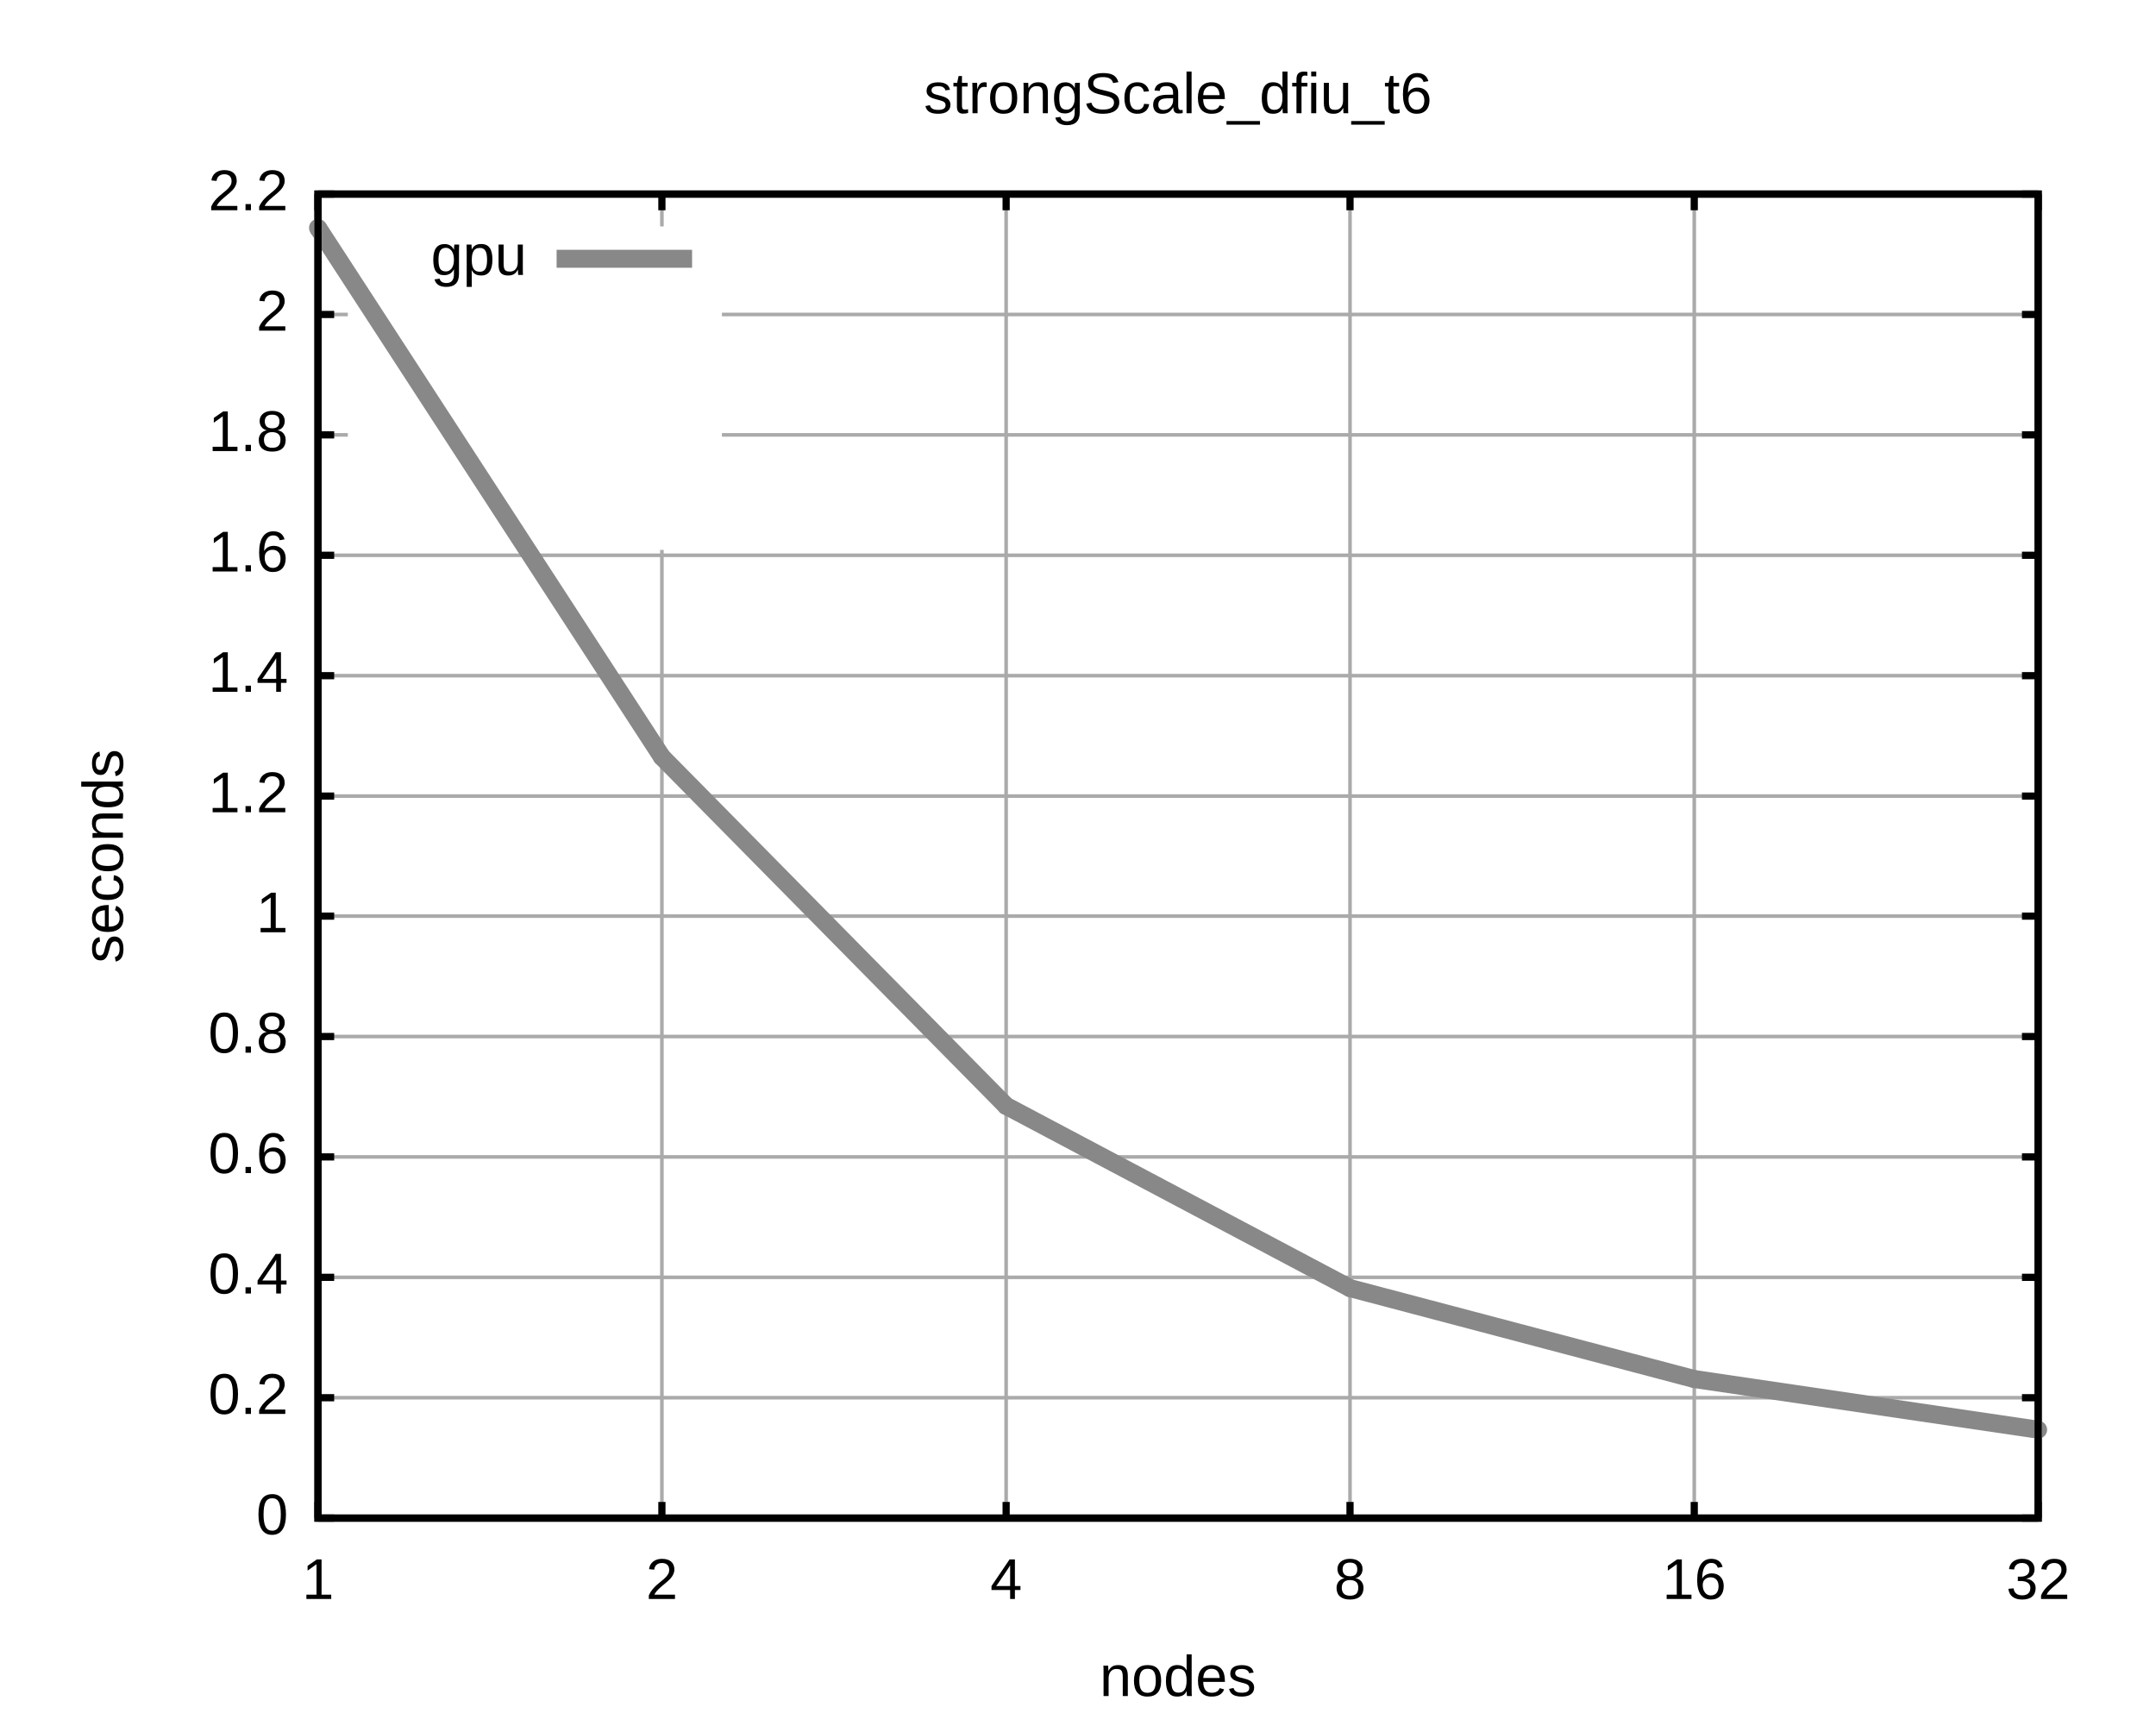
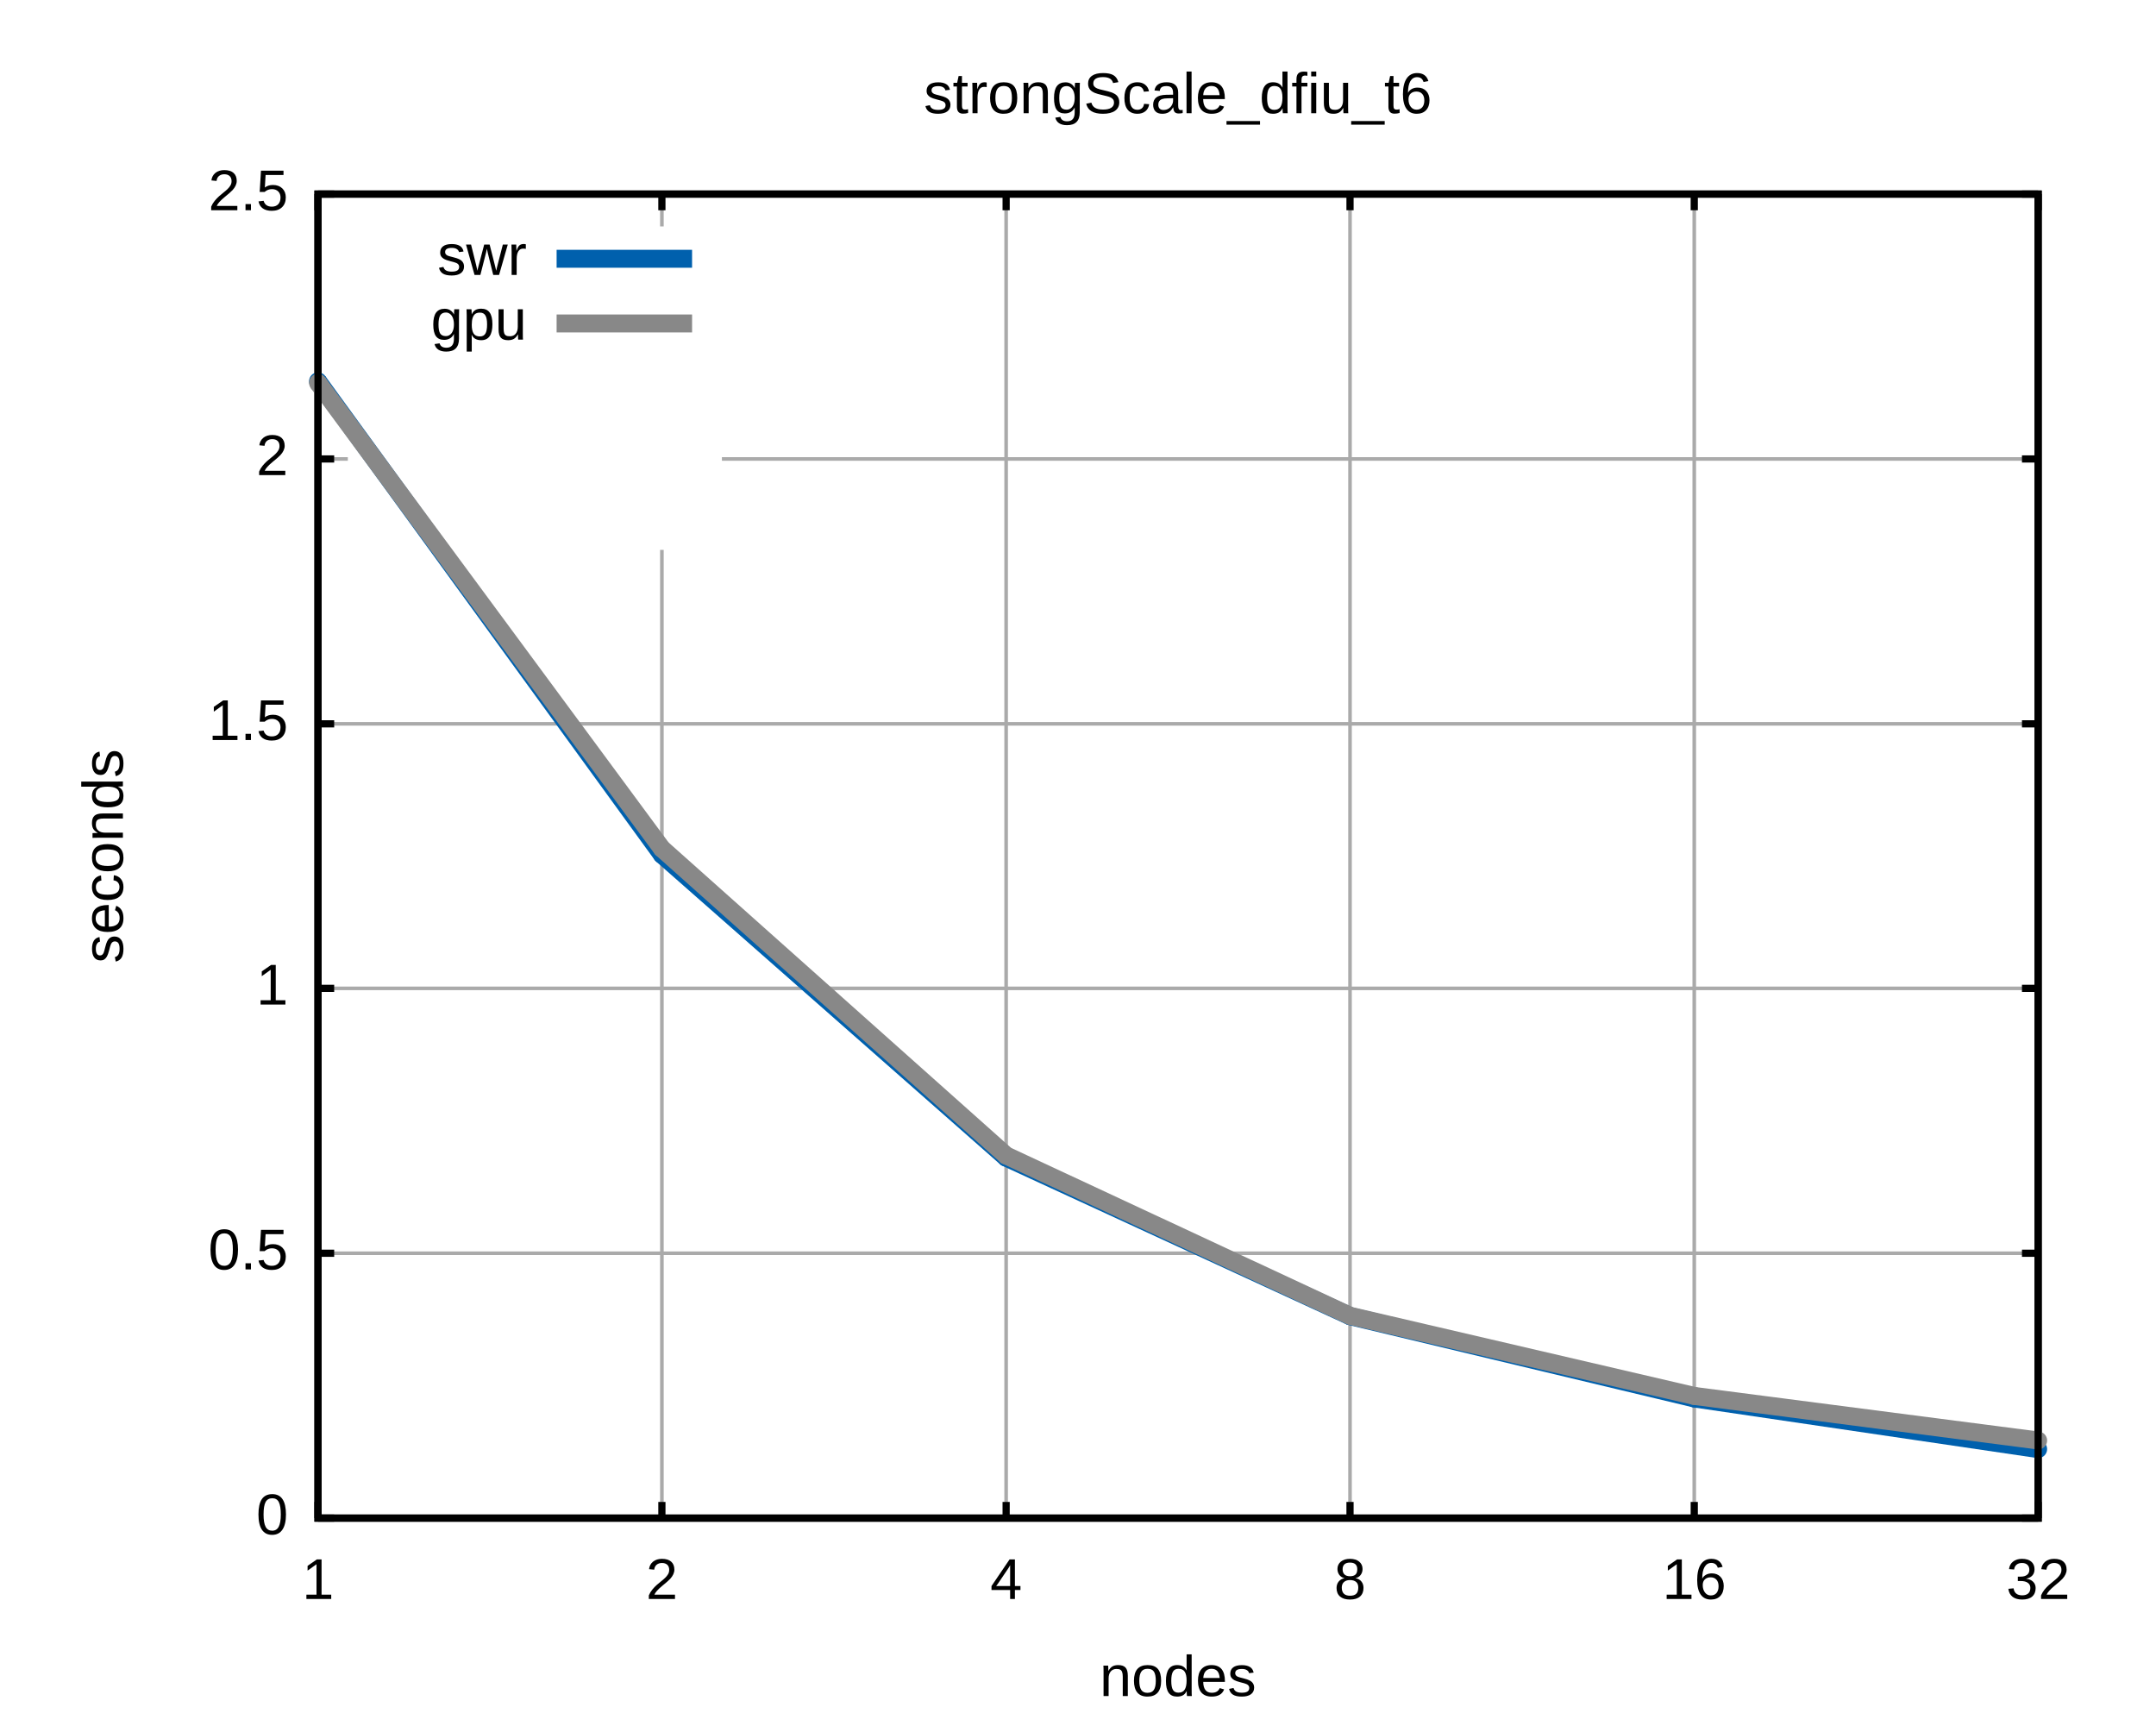
<svg xmlns="http://www.w3.org/2000/svg" xmlns:xlink="http://www.w3.org/1999/xlink" width="600" height="480" viewBox="0 0 600 480">
  <defs>
    <circle id="gpDot" r="0.5" stroke-width="0.5" />
    <path id="gpPt0" stroke-width="0.222" stroke="currentColor" d="M-1,0 h2 M0,-1 v2" />
    <path id="gpPt1" stroke-width="0.222" stroke="currentColor" d="M-1,-1 L1,1 M1,-1 L-1,1" />
    <path id="gpPt2" stroke-width="0.222" stroke="currentColor" d="M-1,0 L1,0 M0,-1 L0,1 M-1,-1 L1,1 M-1,1 L1,-1" />
    <rect id="gpPt3" stroke-width="0.222" stroke="currentColor" x="-1" y="-1" width="2" height="2" />
    <rect id="gpPt4" stroke-width="0.222" stroke="currentColor" fill="currentColor" x="-1" y="-1" width="2" height="2" />
    <circle id="gpPt5" stroke-width="0.222" stroke="currentColor" cx="0" cy="0" r="1" />
    <use xlink:href="#gpPt5" id="gpPt6" fill="currentColor" stroke="none" />
    <path id="gpPt7" stroke-width="0.222" stroke="currentColor" d="M0,-1.33 L-1.33,0.67 L1.33,0.67 z" />
    <use xlink:href="#gpPt7" id="gpPt8" fill="currentColor" stroke="none" />
    <use xlink:href="#gpPt7" id="gpPt9" stroke="currentColor" transform="rotate(180)" />
    <use xlink:href="#gpPt9" id="gpPt10" fill="currentColor" stroke="none" />
    <use xlink:href="#gpPt3" id="gpPt11" stroke="currentColor" transform="rotate(45)" />
    <use xlink:href="#gpPt11" id="gpPt12" fill="currentColor" stroke="none" />
  </defs>
  <g style="fill:none; color:white; stroke:currentColor; stroke-width:1.00; stroke-linecap:butt; stroke-linejoin:miter">
</g>
  <g style="fill:none; color:white; stroke:currentColor; stroke-width:2.00; stroke-linecap:butt; stroke-linejoin:miter">
</g>
  <g style="fill:none; color:black; stroke:currentColor; stroke-width:2.00; stroke-linecap:butt; stroke-linejoin:miter">
</g>
  <g style="fill:none; color:black; stroke:currentColor; stroke-width:1.00; stroke-linecap:butt; stroke-linejoin:miter">
</g>
  <g style="fill:none; color:gray; stroke:currentColor; stroke-width:1.00; stroke-linecap:butt; stroke-linejoin:miter">
    <path stroke="rgb(170, 170, 170)" d="M88.5,422.4 L567.2,422.4 " />
  </g>
  <g style="fill:none; color:gray; stroke:rgb(170, 170, 170); stroke-width:2.00; stroke-linecap:butt; stroke-linejoin:miter">
</g>
  <g style="fill:none; color:black; stroke:currentColor; stroke-width:2.00; stroke-linecap:butt; stroke-linejoin:miter">
    <path d="M88.5,422.4 L93.0,422.4 M567.2,422.4 L562.7,422.4 " />
    <g transform="translate(80.2,426.9)" style="stroke:none; fill:black; font-family:Arial; font-size:12.00pt; text-anchor:end">
      <text> 0</text>
    </g>
  </g>
  <g style="fill:none; color:black; stroke:currentColor; stroke-width:1.00; stroke-linecap:butt; stroke-linejoin:miter">
</g>
  <g style="fill:none; color:gray; stroke:currentColor; stroke-width:1.00; stroke-linecap:butt; stroke-linejoin:miter">
-     <path stroke="rgb(170, 170, 170)" d="M88.5,388.9 L567.2,388.9 " />
-   </g>
-   <g style="fill:none; color:gray; stroke:rgb(170, 170, 170); stroke-width:2.00; stroke-linecap:butt; stroke-linejoin:miter">
- </g>
-   <g style="fill:none; color:black; stroke:currentColor; stroke-width:2.00; stroke-linecap:butt; stroke-linejoin:miter">
-     <path d="M88.5,388.9 L93.0,388.9 M567.2,388.9 L562.7,388.9 " />
-     <g transform="translate(80.2,393.4)" style="stroke:none; fill:black; font-family:Arial; font-size:12.00pt; text-anchor:end">
-       <text> 0.2</text>
-     </g>
-   </g>
-   <g style="fill:none; color:black; stroke:currentColor; stroke-width:1.00; stroke-linecap:butt; stroke-linejoin:miter">
- </g>
-   <g style="fill:none; color:gray; stroke:currentColor; stroke-width:1.00; stroke-linecap:butt; stroke-linejoin:miter">
-     <path stroke="rgb(170, 170, 170)" d="M88.5,355.4 L567.2,355.4 " />
-   </g>
-   <g style="fill:none; color:gray; stroke:rgb(170, 170, 170); stroke-width:2.00; stroke-linecap:butt; stroke-linejoin:miter">
- </g>
-   <g style="fill:none; color:black; stroke:currentColor; stroke-width:2.00; stroke-linecap:butt; stroke-linejoin:miter">
-     <path d="M88.5,355.4 L93.0,355.4 M567.2,355.4 L562.7,355.4 " />
-     <g transform="translate(80.2,359.9)" style="stroke:none; fill:black; font-family:Arial; font-size:12.00pt; text-anchor:end">
-       <text> 0.4</text>
-     </g>
-   </g>
-   <g style="fill:none; color:black; stroke:currentColor; stroke-width:1.00; stroke-linecap:butt; stroke-linejoin:miter">
- </g>
-   <g style="fill:none; color:gray; stroke:currentColor; stroke-width:1.00; stroke-linecap:butt; stroke-linejoin:miter">
-     <path stroke="rgb(170, 170, 170)" d="M88.5,321.9 L567.2,321.9 " />
-   </g>
-   <g style="fill:none; color:gray; stroke:rgb(170, 170, 170); stroke-width:2.00; stroke-linecap:butt; stroke-linejoin:miter">
- </g>
-   <g style="fill:none; color:black; stroke:currentColor; stroke-width:2.00; stroke-linecap:butt; stroke-linejoin:miter">
-     <path d="M88.5,321.9 L93.0,321.9 M567.2,321.9 L562.7,321.9 " />
-     <g transform="translate(80.2,326.4)" style="stroke:none; fill:black; font-family:Arial; font-size:12.00pt; text-anchor:end">
-       <text> 0.6</text>
-     </g>
-   </g>
-   <g style="fill:none; color:black; stroke:currentColor; stroke-width:1.00; stroke-linecap:butt; stroke-linejoin:miter">
- </g>
-   <g style="fill:none; color:gray; stroke:currentColor; stroke-width:1.00; stroke-linecap:butt; stroke-linejoin:miter">
-     <path stroke="rgb(170, 170, 170)" d="M88.5,288.4 L567.2,288.4 " />
-   </g>
-   <g style="fill:none; color:gray; stroke:rgb(170, 170, 170); stroke-width:2.00; stroke-linecap:butt; stroke-linejoin:miter">
- </g>
-   <g style="fill:none; color:black; stroke:currentColor; stroke-width:2.00; stroke-linecap:butt; stroke-linejoin:miter">
-     <path d="M88.5,288.4 L93.0,288.4 M567.2,288.4 L562.7,288.4 " />
-     <g transform="translate(80.2,292.9)" style="stroke:none; fill:black; font-family:Arial; font-size:12.00pt; text-anchor:end">
-       <text> 0.8</text>
-     </g>
-   </g>
-   <g style="fill:none; color:black; stroke:currentColor; stroke-width:1.00; stroke-linecap:butt; stroke-linejoin:miter">
- </g>
-   <g style="fill:none; color:gray; stroke:currentColor; stroke-width:1.00; stroke-linecap:butt; stroke-linejoin:miter">
-     <path stroke="rgb(170, 170, 170)" d="M88.5,254.9 L567.2,254.9 " />
-   </g>
-   <g style="fill:none; color:gray; stroke:rgb(170, 170, 170); stroke-width:2.00; stroke-linecap:butt; stroke-linejoin:miter">
- </g>
-   <g style="fill:none; color:black; stroke:currentColor; stroke-width:2.00; stroke-linecap:butt; stroke-linejoin:miter">
-     <path d="M88.5,254.9 L93.0,254.9 M567.2,254.9 L562.7,254.9 " />
-     <g transform="translate(80.2,259.4)" style="stroke:none; fill:black; font-family:Arial; font-size:12.00pt; text-anchor:end">
+     <path stroke="rgb(170, 170, 170)" d="M88.5,348.7 L567.2,348.7 " />
+   </g>
+   <g style="fill:none; color:gray; stroke:rgb(170, 170, 170); stroke-width:2.00; stroke-linecap:butt; stroke-linejoin:miter">
+ </g>
+   <g style="fill:none; color:black; stroke:currentColor; stroke-width:2.00; stroke-linecap:butt; stroke-linejoin:miter">
+     <path d="M88.5,348.7 L93.0,348.7 M567.2,348.7 L562.7,348.7 " />
+     <g transform="translate(80.2,353.2)" style="stroke:none; fill:black; font-family:Arial; font-size:12.00pt; text-anchor:end">
+       <text> 0.5</text>
+     </g>
+   </g>
+   <g style="fill:none; color:black; stroke:currentColor; stroke-width:1.00; stroke-linecap:butt; stroke-linejoin:miter">
+ </g>
+   <g style="fill:none; color:gray; stroke:currentColor; stroke-width:1.00; stroke-linecap:butt; stroke-linejoin:miter">
+     <path stroke="rgb(170, 170, 170)" d="M88.5,275.0 L567.2,275.0 " />
+   </g>
+   <g style="fill:none; color:gray; stroke:rgb(170, 170, 170); stroke-width:2.00; stroke-linecap:butt; stroke-linejoin:miter">
+ </g>
+   <g style="fill:none; color:black; stroke:currentColor; stroke-width:2.00; stroke-linecap:butt; stroke-linejoin:miter">
+     <path d="M88.5,275.0 L93.0,275.0 M567.2,275.0 L562.7,275.0 " />
+     <g transform="translate(80.2,279.5)" style="stroke:none; fill:black; font-family:Arial; font-size:12.00pt; text-anchor:end">
      <text> 1</text>
    </g>
  </g>
  <g style="fill:none; color:black; stroke:currentColor; stroke-width:1.00; stroke-linecap:butt; stroke-linejoin:miter">
</g>
  <g style="fill:none; color:gray; stroke:currentColor; stroke-width:1.00; stroke-linecap:butt; stroke-linejoin:miter">
-     <path stroke="rgb(170, 170, 170)" d="M88.5,221.5 L567.2,221.5 " />
-   </g>
-   <g style="fill:none; color:gray; stroke:rgb(170, 170, 170); stroke-width:2.00; stroke-linecap:butt; stroke-linejoin:miter">
- </g>
-   <g style="fill:none; color:black; stroke:currentColor; stroke-width:2.00; stroke-linecap:butt; stroke-linejoin:miter">
-     <path d="M88.5,221.5 L93.0,221.5 M567.2,221.5 L562.7,221.5 " />
-     <g transform="translate(80.2,226.0)" style="stroke:none; fill:black; font-family:Arial; font-size:12.00pt; text-anchor:end">
-       <text> 1.2</text>
-     </g>
-   </g>
-   <g style="fill:none; color:black; stroke:currentColor; stroke-width:1.00; stroke-linecap:butt; stroke-linejoin:miter">
- </g>
-   <g style="fill:none; color:gray; stroke:currentColor; stroke-width:1.00; stroke-linecap:butt; stroke-linejoin:miter">
-     <path stroke="rgb(170, 170, 170)" d="M88.5,188.0 L567.2,188.0 " />
-   </g>
-   <g style="fill:none; color:gray; stroke:rgb(170, 170, 170); stroke-width:2.00; stroke-linecap:butt; stroke-linejoin:miter">
- </g>
-   <g style="fill:none; color:black; stroke:currentColor; stroke-width:2.00; stroke-linecap:butt; stroke-linejoin:miter">
-     <path d="M88.5,188.0 L93.0,188.0 M567.2,188.0 L562.7,188.0 " />
-     <g transform="translate(80.2,192.5)" style="stroke:none; fill:black; font-family:Arial; font-size:12.00pt; text-anchor:end">
-       <text> 1.4</text>
-     </g>
-   </g>
-   <g style="fill:none; color:black; stroke:currentColor; stroke-width:1.00; stroke-linecap:butt; stroke-linejoin:miter">
- </g>
-   <g style="fill:none; color:gray; stroke:currentColor; stroke-width:1.00; stroke-linecap:butt; stroke-linejoin:miter">
-     <path stroke="rgb(170, 170, 170)" d="M88.5,154.5 L567.2,154.5 " />
-   </g>
-   <g style="fill:none; color:gray; stroke:rgb(170, 170, 170); stroke-width:2.00; stroke-linecap:butt; stroke-linejoin:miter">
- </g>
-   <g style="fill:none; color:black; stroke:currentColor; stroke-width:2.00; stroke-linecap:butt; stroke-linejoin:miter">
-     <path d="M88.5,154.5 L93.0,154.5 M567.2,154.5 L562.7,154.5 " />
-     <g transform="translate(80.2,159.0)" style="stroke:none; fill:black; font-family:Arial; font-size:12.00pt; text-anchor:end">
-       <text> 1.6</text>
-     </g>
-   </g>
-   <g style="fill:none; color:black; stroke:currentColor; stroke-width:1.00; stroke-linecap:butt; stroke-linejoin:miter">
- </g>
-   <g style="fill:none; color:gray; stroke:currentColor; stroke-width:1.00; stroke-linecap:butt; stroke-linejoin:miter">
-     <path stroke="rgb(170, 170, 170)" d="M88.5,121.0 L96.8,121.0 M200.9,121.0 L567.2,121.0 " />
-   </g>
-   <g style="fill:none; color:gray; stroke:rgb(170, 170, 170); stroke-width:2.00; stroke-linecap:butt; stroke-linejoin:miter">
- </g>
-   <g style="fill:none; color:black; stroke:currentColor; stroke-width:2.00; stroke-linecap:butt; stroke-linejoin:miter">
-     <path d="M88.5,121.0 L93.0,121.0 M567.2,121.0 L562.7,121.0 " />
-     <g transform="translate(80.2,125.5)" style="stroke:none; fill:black; font-family:Arial; font-size:12.00pt; text-anchor:end">
-       <text> 1.8</text>
-     </g>
-   </g>
-   <g style="fill:none; color:black; stroke:currentColor; stroke-width:1.00; stroke-linecap:butt; stroke-linejoin:miter">
- </g>
-   <g style="fill:none; color:gray; stroke:currentColor; stroke-width:1.00; stroke-linecap:butt; stroke-linejoin:miter">
-     <path stroke="rgb(170, 170, 170)" d="M88.5,87.5 L96.8,87.5 M200.9,87.5 L567.2,87.5 " />
-   </g>
-   <g style="fill:none; color:gray; stroke:rgb(170, 170, 170); stroke-width:2.00; stroke-linecap:butt; stroke-linejoin:miter">
- </g>
-   <g style="fill:none; color:black; stroke:currentColor; stroke-width:2.00; stroke-linecap:butt; stroke-linejoin:miter">
-     <path d="M88.5,87.5 L93.0,87.5 M567.2,87.5 L562.7,87.5 " />
-     <g transform="translate(80.2,92.0)" style="stroke:none; fill:black; font-family:Arial; font-size:12.00pt; text-anchor:end">
+     <path stroke="rgb(170, 170, 170)" d="M88.5,201.4 L567.2,201.4 " />
+   </g>
+   <g style="fill:none; color:gray; stroke:rgb(170, 170, 170); stroke-width:2.00; stroke-linecap:butt; stroke-linejoin:miter">
+ </g>
+   <g style="fill:none; color:black; stroke:currentColor; stroke-width:2.00; stroke-linecap:butt; stroke-linejoin:miter">
+     <path d="M88.5,201.4 L93.0,201.4 M567.2,201.4 L562.7,201.4 " />
+     <g transform="translate(80.2,205.9)" style="stroke:none; fill:black; font-family:Arial; font-size:12.00pt; text-anchor:end">
+       <text> 1.5</text>
+     </g>
+   </g>
+   <g style="fill:none; color:black; stroke:currentColor; stroke-width:1.00; stroke-linecap:butt; stroke-linejoin:miter">
+ </g>
+   <g style="fill:none; color:gray; stroke:currentColor; stroke-width:1.00; stroke-linecap:butt; stroke-linejoin:miter">
+     <path stroke="rgb(170, 170, 170)" d="M88.5,127.7 L96.8,127.7 M200.9,127.7 L567.2,127.7 " />
+   </g>
+   <g style="fill:none; color:gray; stroke:rgb(170, 170, 170); stroke-width:2.00; stroke-linecap:butt; stroke-linejoin:miter">
+ </g>
+   <g style="fill:none; color:black; stroke:currentColor; stroke-width:2.00; stroke-linecap:butt; stroke-linejoin:miter">
+     <path d="M88.5,127.7 L93.0,127.7 M567.2,127.7 L562.7,127.7 " />
+     <g transform="translate(80.2,132.2)" style="stroke:none; fill:black; font-family:Arial; font-size:12.00pt; text-anchor:end">
      <text> 2</text>
    </g>
  </g>
  <g style="fill:none; color:black; stroke:currentColor; stroke-width:1.00; stroke-linecap:butt; stroke-linejoin:miter">
</g>
  <g style="fill:none; color:gray; stroke:currentColor; stroke-width:1.00; stroke-linecap:butt; stroke-linejoin:miter">
    <path stroke="rgb(170, 170, 170)" d="M88.5,54.0 L567.2,54.0 " />
  </g>
  <g style="fill:none; color:gray; stroke:rgb(170, 170, 170); stroke-width:2.00; stroke-linecap:butt; stroke-linejoin:miter">
</g>
  <g style="fill:none; color:black; stroke:currentColor; stroke-width:2.00; stroke-linecap:butt; stroke-linejoin:miter">
    <path d="M88.5,54.0 L93.0,54.0 M567.2,54.0 L562.7,54.0 " />
    <g transform="translate(80.2,58.5)" style="stroke:none; fill:black; font-family:Arial; font-size:12.00pt; text-anchor:end">
-       <text> 2.2</text>
+       <text> 2.5</text>
    </g>
  </g>
  <g style="fill:none; color:black; stroke:currentColor; stroke-width:1.00; stroke-linecap:butt; stroke-linejoin:miter">
</g>
  <g style="fill:none; color:gray; stroke:currentColor; stroke-width:1.00; stroke-linecap:butt; stroke-linejoin:miter">
    <path stroke="rgb(170, 170, 170)" d="M88.5,422.4 L88.5,54.0 " />
  </g>
  <g style="fill:none; color:gray; stroke:rgb(170, 170, 170); stroke-width:2.00; stroke-linecap:butt; stroke-linejoin:miter">
</g>
  <g style="fill:none; color:black; stroke:currentColor; stroke-width:2.00; stroke-linecap:butt; stroke-linejoin:miter">
    <path d="M88.5,422.4 L88.5,417.9 M88.5,54.0 L88.5,58.5 " />
    <g transform="translate(88.5,444.9)" style="stroke:none; fill:black; font-family:Arial; font-size:12.00pt; text-anchor:middle">
      <text> 1</text>
    </g>
  </g>
  <g style="fill:none; color:black; stroke:currentColor; stroke-width:1.00; stroke-linecap:butt; stroke-linejoin:miter">
</g>
  <g style="fill:none; color:gray; stroke:currentColor; stroke-width:1.00; stroke-linecap:butt; stroke-linejoin:miter">
    <path stroke="rgb(170, 170, 170)" d="M184.2,422.4 L184.2,153.0 M184.2,63.0 L184.2,54.0 " />
  </g>
  <g style="fill:none; color:gray; stroke:rgb(170, 170, 170); stroke-width:2.00; stroke-linecap:butt; stroke-linejoin:miter">
</g>
  <g style="fill:none; color:black; stroke:currentColor; stroke-width:2.00; stroke-linecap:butt; stroke-linejoin:miter">
    <path d="M184.2,422.4 L184.2,417.9 M184.2,54.0 L184.2,58.5 " />
    <g transform="translate(184.2,444.9)" style="stroke:none; fill:black; font-family:Arial; font-size:12.00pt; text-anchor:middle">
      <text> 2</text>
    </g>
  </g>
  <g style="fill:none; color:black; stroke:currentColor; stroke-width:1.00; stroke-linecap:butt; stroke-linejoin:miter">
</g>
  <g style="fill:none; color:gray; stroke:currentColor; stroke-width:1.00; stroke-linecap:butt; stroke-linejoin:miter">
    <path stroke="rgb(170, 170, 170)" d="M280.0,422.4 L280.0,54.0 " />
  </g>
  <g style="fill:none; color:gray; stroke:rgb(170, 170, 170); stroke-width:2.00; stroke-linecap:butt; stroke-linejoin:miter">
</g>
  <g style="fill:none; color:black; stroke:currentColor; stroke-width:2.00; stroke-linecap:butt; stroke-linejoin:miter">
    <path d="M280.0,422.4 L280.0,417.9 M280.0,54.0 L280.0,58.5 " />
    <g transform="translate(280.0,444.9)" style="stroke:none; fill:black; font-family:Arial; font-size:12.00pt; text-anchor:middle">
      <text> 4</text>
    </g>
  </g>
  <g style="fill:none; color:black; stroke:currentColor; stroke-width:1.00; stroke-linecap:butt; stroke-linejoin:miter">
</g>
  <g style="fill:none; color:gray; stroke:currentColor; stroke-width:1.00; stroke-linecap:butt; stroke-linejoin:miter">
    <path stroke="rgb(170, 170, 170)" d="M375.7,422.4 L375.7,54.0 " />
  </g>
  <g style="fill:none; color:gray; stroke:rgb(170, 170, 170); stroke-width:2.00; stroke-linecap:butt; stroke-linejoin:miter">
</g>
  <g style="fill:none; color:black; stroke:currentColor; stroke-width:2.00; stroke-linecap:butt; stroke-linejoin:miter">
    <path d="M375.7,422.4 L375.7,417.9 M375.7,54.0 L375.7,58.5 " />
    <g transform="translate(375.7,444.9)" style="stroke:none; fill:black; font-family:Arial; font-size:12.00pt; text-anchor:middle">
      <text> 8</text>
    </g>
  </g>
  <g style="fill:none; color:black; stroke:currentColor; stroke-width:1.00; stroke-linecap:butt; stroke-linejoin:miter">
</g>
  <g style="fill:none; color:gray; stroke:currentColor; stroke-width:1.00; stroke-linecap:butt; stroke-linejoin:miter">
    <path stroke="rgb(170, 170, 170)" d="M471.5,422.4 L471.5,54.0 " />
  </g>
  <g style="fill:none; color:gray; stroke:rgb(170, 170, 170); stroke-width:2.00; stroke-linecap:butt; stroke-linejoin:miter">
</g>
  <g style="fill:none; color:black; stroke:currentColor; stroke-width:2.00; stroke-linecap:butt; stroke-linejoin:miter">
    <path d="M471.5,422.4 L471.5,417.9 M471.5,54.0 L471.5,58.5 " />
    <g transform="translate(471.5,444.9)" style="stroke:none; fill:black; font-family:Arial; font-size:12.00pt; text-anchor:middle">
      <text> 16</text>
    </g>
  </g>
  <g style="fill:none; color:black; stroke:currentColor; stroke-width:1.00; stroke-linecap:butt; stroke-linejoin:miter">
</g>
  <g style="fill:none; color:gray; stroke:currentColor; stroke-width:1.00; stroke-linecap:butt; stroke-linejoin:miter">
    <path stroke="rgb(170, 170, 170)" d="M567.2,422.4 L567.2,54.0 " />
  </g>
  <g style="fill:none; color:gray; stroke:rgb(170, 170, 170); stroke-width:2.00; stroke-linecap:butt; stroke-linejoin:miter">
</g>
  <g style="fill:none; color:black; stroke:currentColor; stroke-width:2.00; stroke-linecap:butt; stroke-linejoin:miter">
    <path d="M567.2,422.4 L567.2,417.9 M567.2,54.0 L567.2,58.5 " />
    <g transform="translate(567.2,444.9)" style="stroke:none; fill:black; font-family:Arial; font-size:12.00pt; text-anchor:middle">
      <text> 32</text>
    </g>
    <path d="M88.5,54.0 L88.5,422.4 L567.2,422.4 L567.2,54.0 L88.5,54.0 Z " />
    <g transform="translate(34.2,238.2) rotate(-90)" style="stroke:none; fill:black; font-family:Arial; font-size:12.00pt; text-anchor:middle">
      <text>seconds</text>
    </g>
    <g transform="translate(327.8,471.9)" style="stroke:none; fill:black; font-family:Arial; font-size:12.00pt; text-anchor:middle">
      <text>nodes</text>
    </g>
    <g transform="translate(327.8,31.5)" style="stroke:none; fill:black; font-family:Arial; font-size:12.00pt; text-anchor:middle">
      <text>strongScale_dfiu_t6</text>
    </g>
  </g>
  <g style="fill:none; color:black; stroke:currentColor; stroke-width:1.00; stroke-linecap:butt; stroke-linejoin:miter">
</g>
  <g style="fill:none; color:red; stroke:currentColor; stroke-width:1.00; stroke-linecap:butt; stroke-linejoin:miter">
- </g>
+     <use xlink:href="#gpPt6" transform="translate(88.5,106.1) scale(2.25)" color="rgb(  0,  96, 173)" />
+     <use xlink:href="#gpPt6" transform="translate(184.2,237.8) scale(2.25)" color="rgb(  0,  96, 173)" />
+     <use xlink:href="#gpPt6" transform="translate(280.0,322.1) scale(2.25)" color="rgb(  0,  96, 173)" />
+     <use xlink:href="#gpPt6" transform="translate(375.7,366.2) scale(2.25)" color="rgb(  0,  96, 173)" />
+     <use xlink:href="#gpPt6" transform="translate(471.5,389.1) scale(2.25)" color="rgb(  0,  96, 173)" />
+     <use xlink:href="#gpPt6" transform="translate(567.2,403.2) scale(2.25)" color="rgb(  0,  96, 173)" />
+   </g>
  <g style="fill:none; color:red; stroke:rgb(  0,  96, 173); stroke-width:5.00; stroke-linecap:butt; stroke-linejoin:miter">
- </g>
-   <g style="fill:none; color:red; stroke:rgb(  0,  96, 173); stroke-width:1.00; stroke-linecap:butt; stroke-linejoin:miter">
- </g>
-   <g style="fill:none; color:blue; stroke:currentColor; stroke-width:1.00; stroke-linecap:butt; stroke-linejoin:miter">
-     <use xlink:href="#gpPt6" transform="translate(88.5,63.4) scale(2.25)" color="rgb(136, 136, 136)" />
-     <use xlink:href="#gpPt6" transform="translate(184.2,210.6) scale(2.25)" color="rgb(136, 136, 136)" />
-     <use xlink:href="#gpPt6" transform="translate(280.0,307.7) scale(2.25)" color="rgb(136, 136, 136)" />
-     <use xlink:href="#gpPt6" transform="translate(375.7,358.4) scale(2.25)" color="rgb(136, 136, 136)" />
-     <use xlink:href="#gpPt6" transform="translate(471.5,383.7) scale(2.25)" color="rgb(136, 136, 136)" />
-     <use xlink:href="#gpPt6" transform="translate(567.2,397.8) scale(2.25)" color="rgb(136, 136, 136)" />
-   </g>
-   <g style="fill:none; color:blue; stroke:rgb(136, 136, 136); stroke-width:5.00; stroke-linecap:butt; stroke-linejoin:miter">
- </g>
-   <g style="fill:none; color:red; stroke:currentColor; stroke-width:5.00; stroke-linecap:butt; stroke-linejoin:miter">
</g>
  <g style="fill:none; color:black; stroke:currentColor; stroke-width:5.00; stroke-linecap:butt; stroke-linejoin:miter">
    <g transform="translate(146.6,76.5)" style="stroke:none; fill:black; font-family:Arial; font-size:12.00pt; text-anchor:end">
+       <text>swr</text>
+     </g>
+   </g>
+   <g style="fill:none; color:red; stroke:currentColor; stroke-width:5.00; stroke-linecap:butt; stroke-linejoin:miter">
+     <path stroke="rgb(  0,  96, 173)" d="M154.9,72.0 L192.6,72.0 M88.5,106.1 L184.2,237.8 L280.0,322.1 L375.7,366.2 L471.5,389.1 L567.2,403.2    " />
+   </g>
+   <g style="fill:none; color:red; stroke:rgb(  0,  96, 173); stroke-width:1.00; stroke-linecap:butt; stroke-linejoin:miter">
+ </g>
+   <g style="fill:none; color:blue; stroke:currentColor; stroke-width:1.00; stroke-linecap:butt; stroke-linejoin:miter">
+     <use xlink:href="#gpPt6" transform="translate(88.5,106.5) scale(2.25)" color="rgb(136, 136, 136)" />
+     <use xlink:href="#gpPt6" transform="translate(184.2,236.1) scale(2.25)" color="rgb(136, 136, 136)" />
+     <use xlink:href="#gpPt6" transform="translate(280.0,321.5) scale(2.25)" color="rgb(136, 136, 136)" />
+     <use xlink:href="#gpPt6" transform="translate(375.7,366.1) scale(2.25)" color="rgb(136, 136, 136)" />
+     <use xlink:href="#gpPt6" transform="translate(471.5,388.4) scale(2.25)" color="rgb(136, 136, 136)" />
+     <use xlink:href="#gpPt6" transform="translate(567.2,400.8) scale(2.25)" color="rgb(136, 136, 136)" />
+   </g>
+   <g style="fill:none; color:blue; stroke:rgb(136, 136, 136); stroke-width:5.00; stroke-linecap:butt; stroke-linejoin:miter">
+ </g>
+   <g style="fill:none; color:red; stroke:currentColor; stroke-width:5.00; stroke-linecap:butt; stroke-linejoin:miter">
+ </g>
+   <g style="fill:none; color:black; stroke:currentColor; stroke-width:5.00; stroke-linecap:butt; stroke-linejoin:miter">
+     <g transform="translate(146.6,94.5)" style="stroke:none; fill:black; font-family:Arial; font-size:12.00pt; text-anchor:end">
      <text>gpu</text>
    </g>
  </g>
  <g style="fill:none; color:red; stroke:currentColor; stroke-width:5.00; stroke-linecap:butt; stroke-linejoin:miter">
-     <path stroke="rgb(136, 136, 136)" d="M154.9,72.0 L192.6,72.0 M88.5,63.4 L184.2,210.6 L280.0,307.7 L375.7,358.4 L471.5,383.7 L567.2,397.8    " />
+     <path stroke="rgb(136, 136, 136)" d="M154.9,90.0 L192.6,90.0 M88.5,106.5 L184.2,236.1 L280.0,321.5 L375.7,366.1 L471.5,388.4 L567.2,400.8    " />
  </g>
  <g style="fill:none; color:red; stroke:rgb(136, 136, 136); stroke-width:1.00; stroke-linecap:butt; stroke-linejoin:miter">
</g>
  <g style="fill:none; color:#157545; stroke:currentColor; stroke-width:1.00; stroke-linecap:butt; stroke-linejoin:miter">
</g>
  <g style="fill:none; color:#157545; stroke:rgb(255, 180,  40); stroke-width:5.00; stroke-linecap:butt; stroke-linejoin:miter">
</g>
  <g style="fill:none; color:red; stroke:currentColor; stroke-width:5.00; stroke-linecap:butt; stroke-linejoin:miter">
</g>
  <g style="fill:none; color:red; stroke:rgb(255, 180,  40); stroke-width:1.00; stroke-linecap:butt; stroke-linejoin:miter">
</g>
  <g style="fill:none; color:#FF9900; stroke:currentColor; stroke-width:1.00; stroke-linecap:butt; stroke-linejoin:miter">
</g>
  <g style="fill:none; color:#FF9900; stroke:rgb( 40, 180, 255); stroke-width:5.00; stroke-linecap:butt; stroke-linejoin:miter">
</g>
  <g style="fill:none; color:red; stroke:currentColor; stroke-width:5.00; stroke-linecap:butt; stroke-linejoin:miter">
</g>
  <g style="fill:none; color:red; stroke:rgb( 40, 180, 255); stroke-width:1.00; stroke-linecap:butt; stroke-linejoin:miter">
</g>
  <g style="fill:none; color:#D6D645; stroke:currentColor; stroke-width:1.00; stroke-linecap:butt; stroke-linejoin:miter">
</g>
  <g style="fill:none; color:#D6D645; stroke:rgb( 51,  51,  51); stroke-width:5.00; stroke-linecap:butt; stroke-linejoin:miter">
</g>
  <g style="fill:none; color:red; stroke:currentColor; stroke-width:5.00; stroke-linecap:butt; stroke-linejoin:miter">
</g>
  <g style="fill:none; color:red; stroke:rgb( 51,  51,  51); stroke-width:2.00; stroke-linecap:butt; stroke-linejoin:miter">
</g>
  <g style="fill:none; color:black; stroke:currentColor; stroke-width:2.00; stroke-linecap:butt; stroke-linejoin:miter">
    <path d="M88.5,54.0 L88.5,422.4 L567.2,422.4 L567.2,54.0 L88.5,54.0 Z " />
  </g>
</svg>
